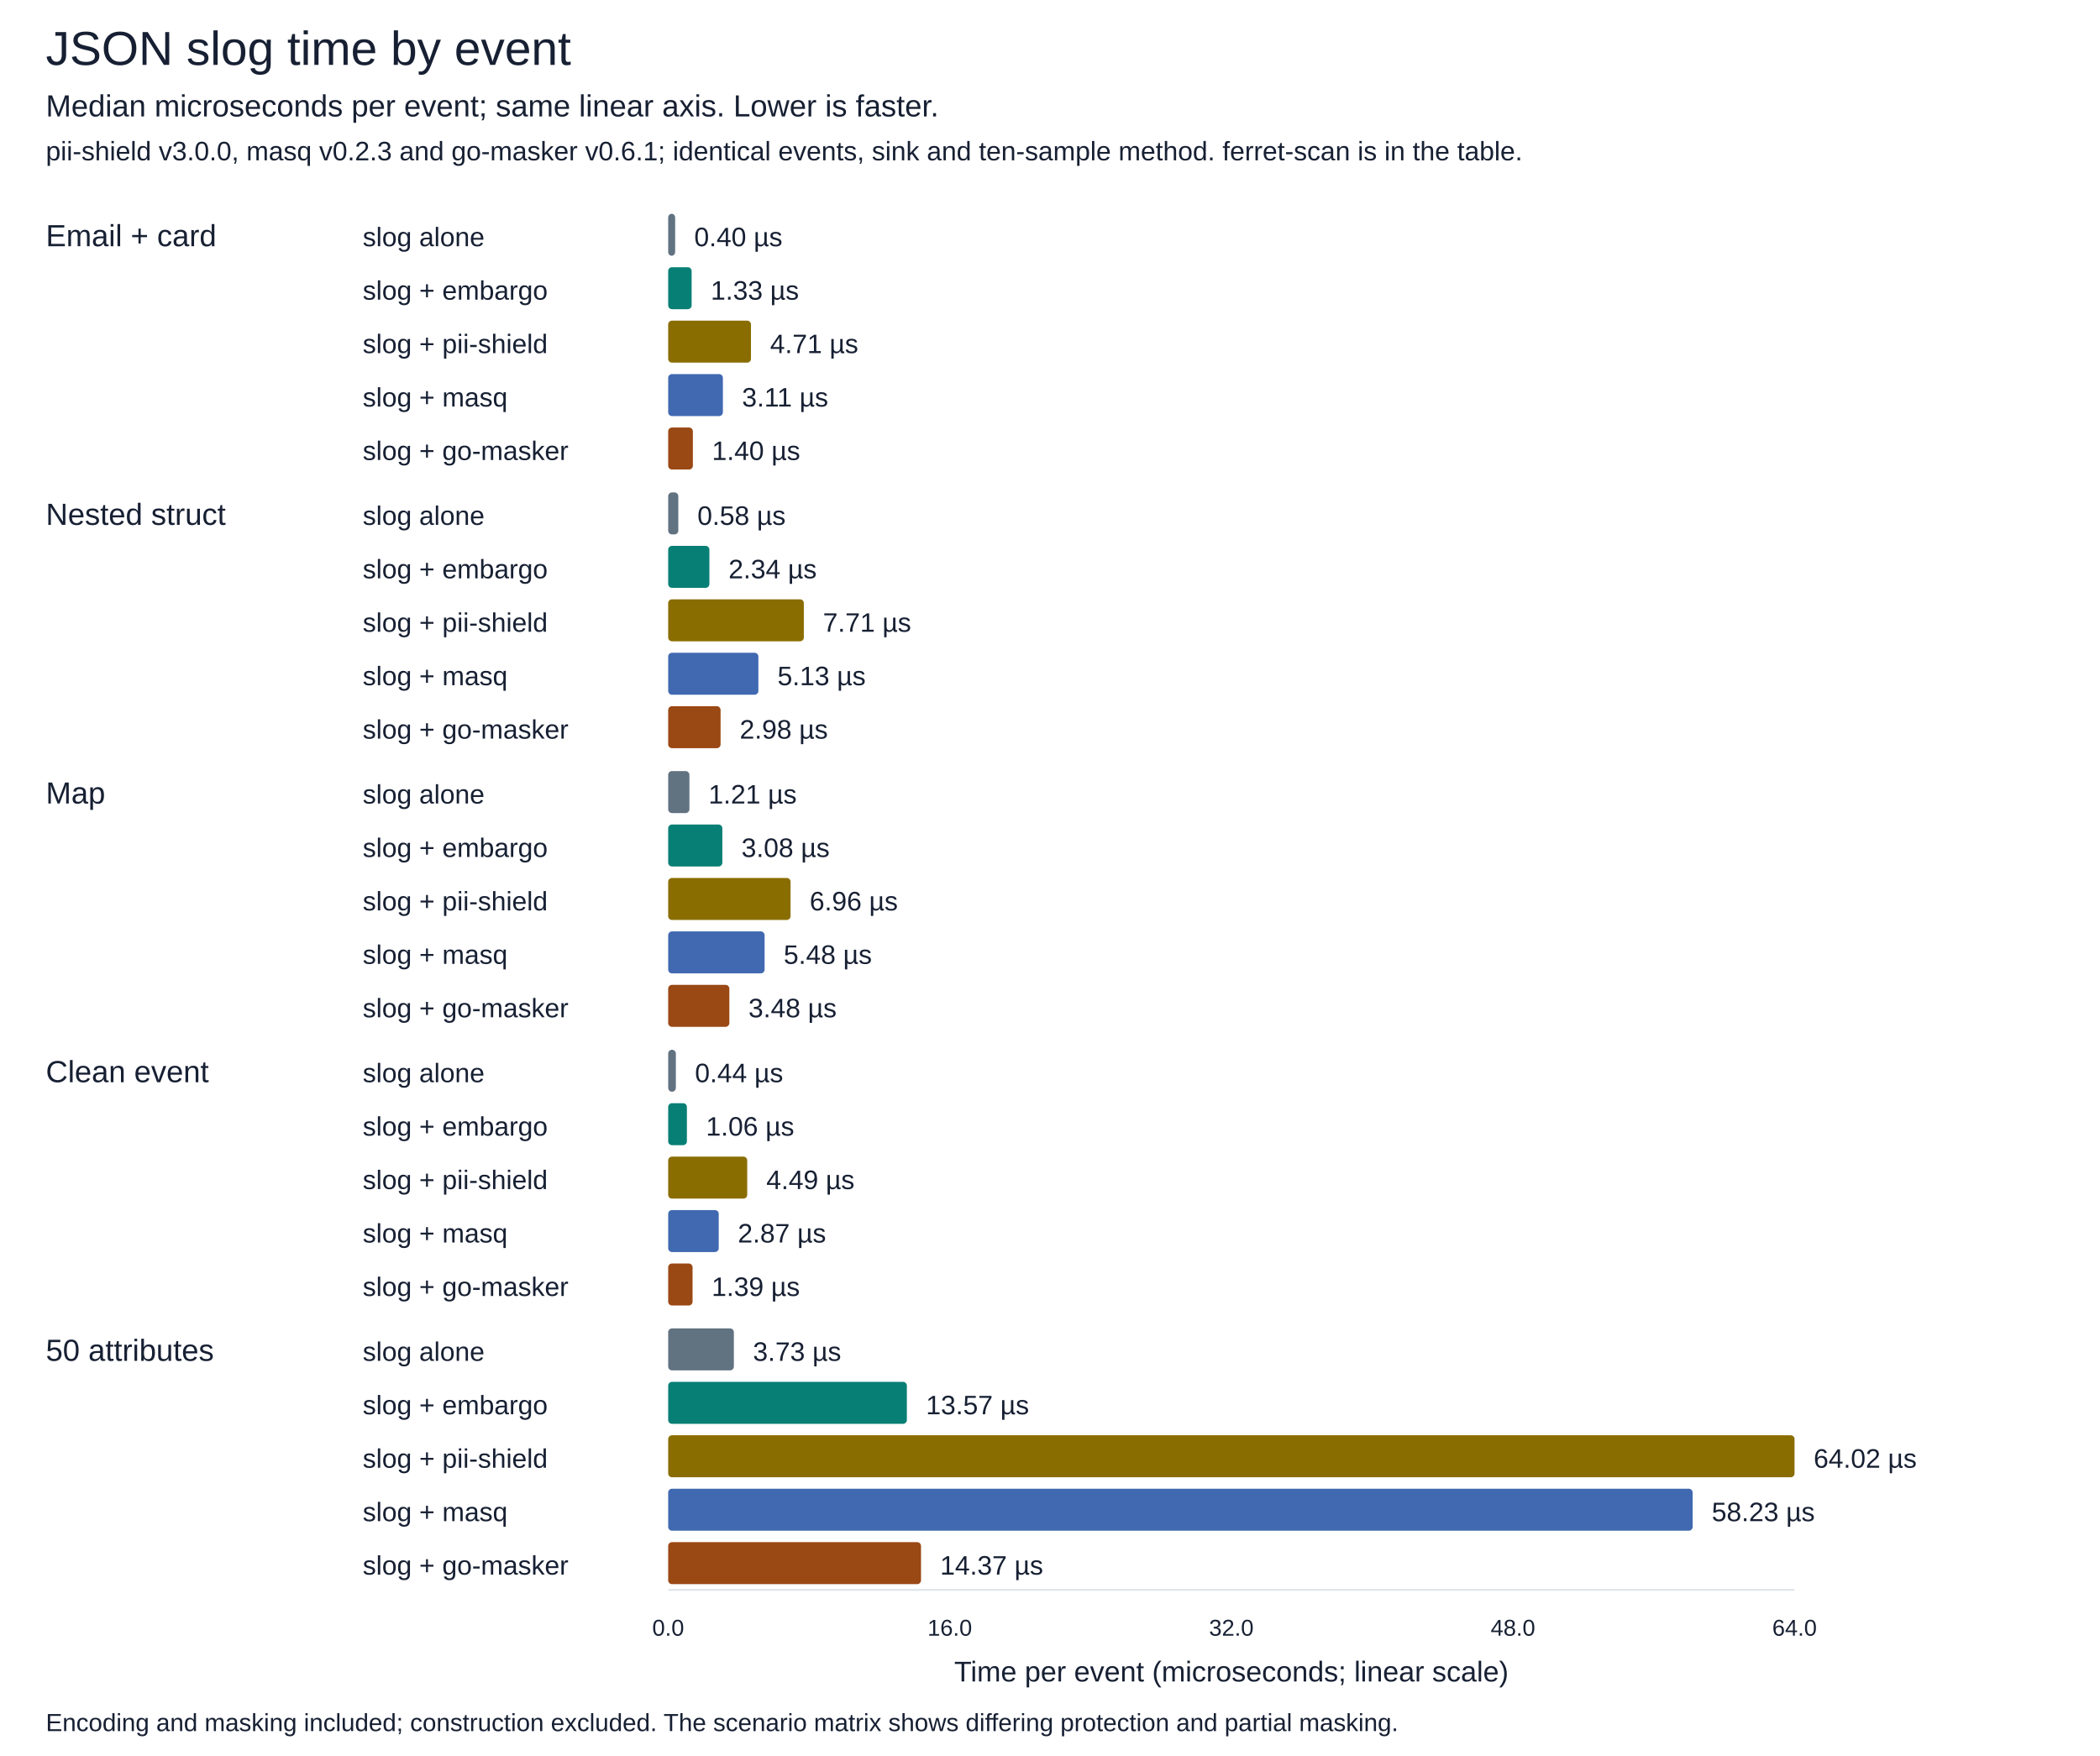
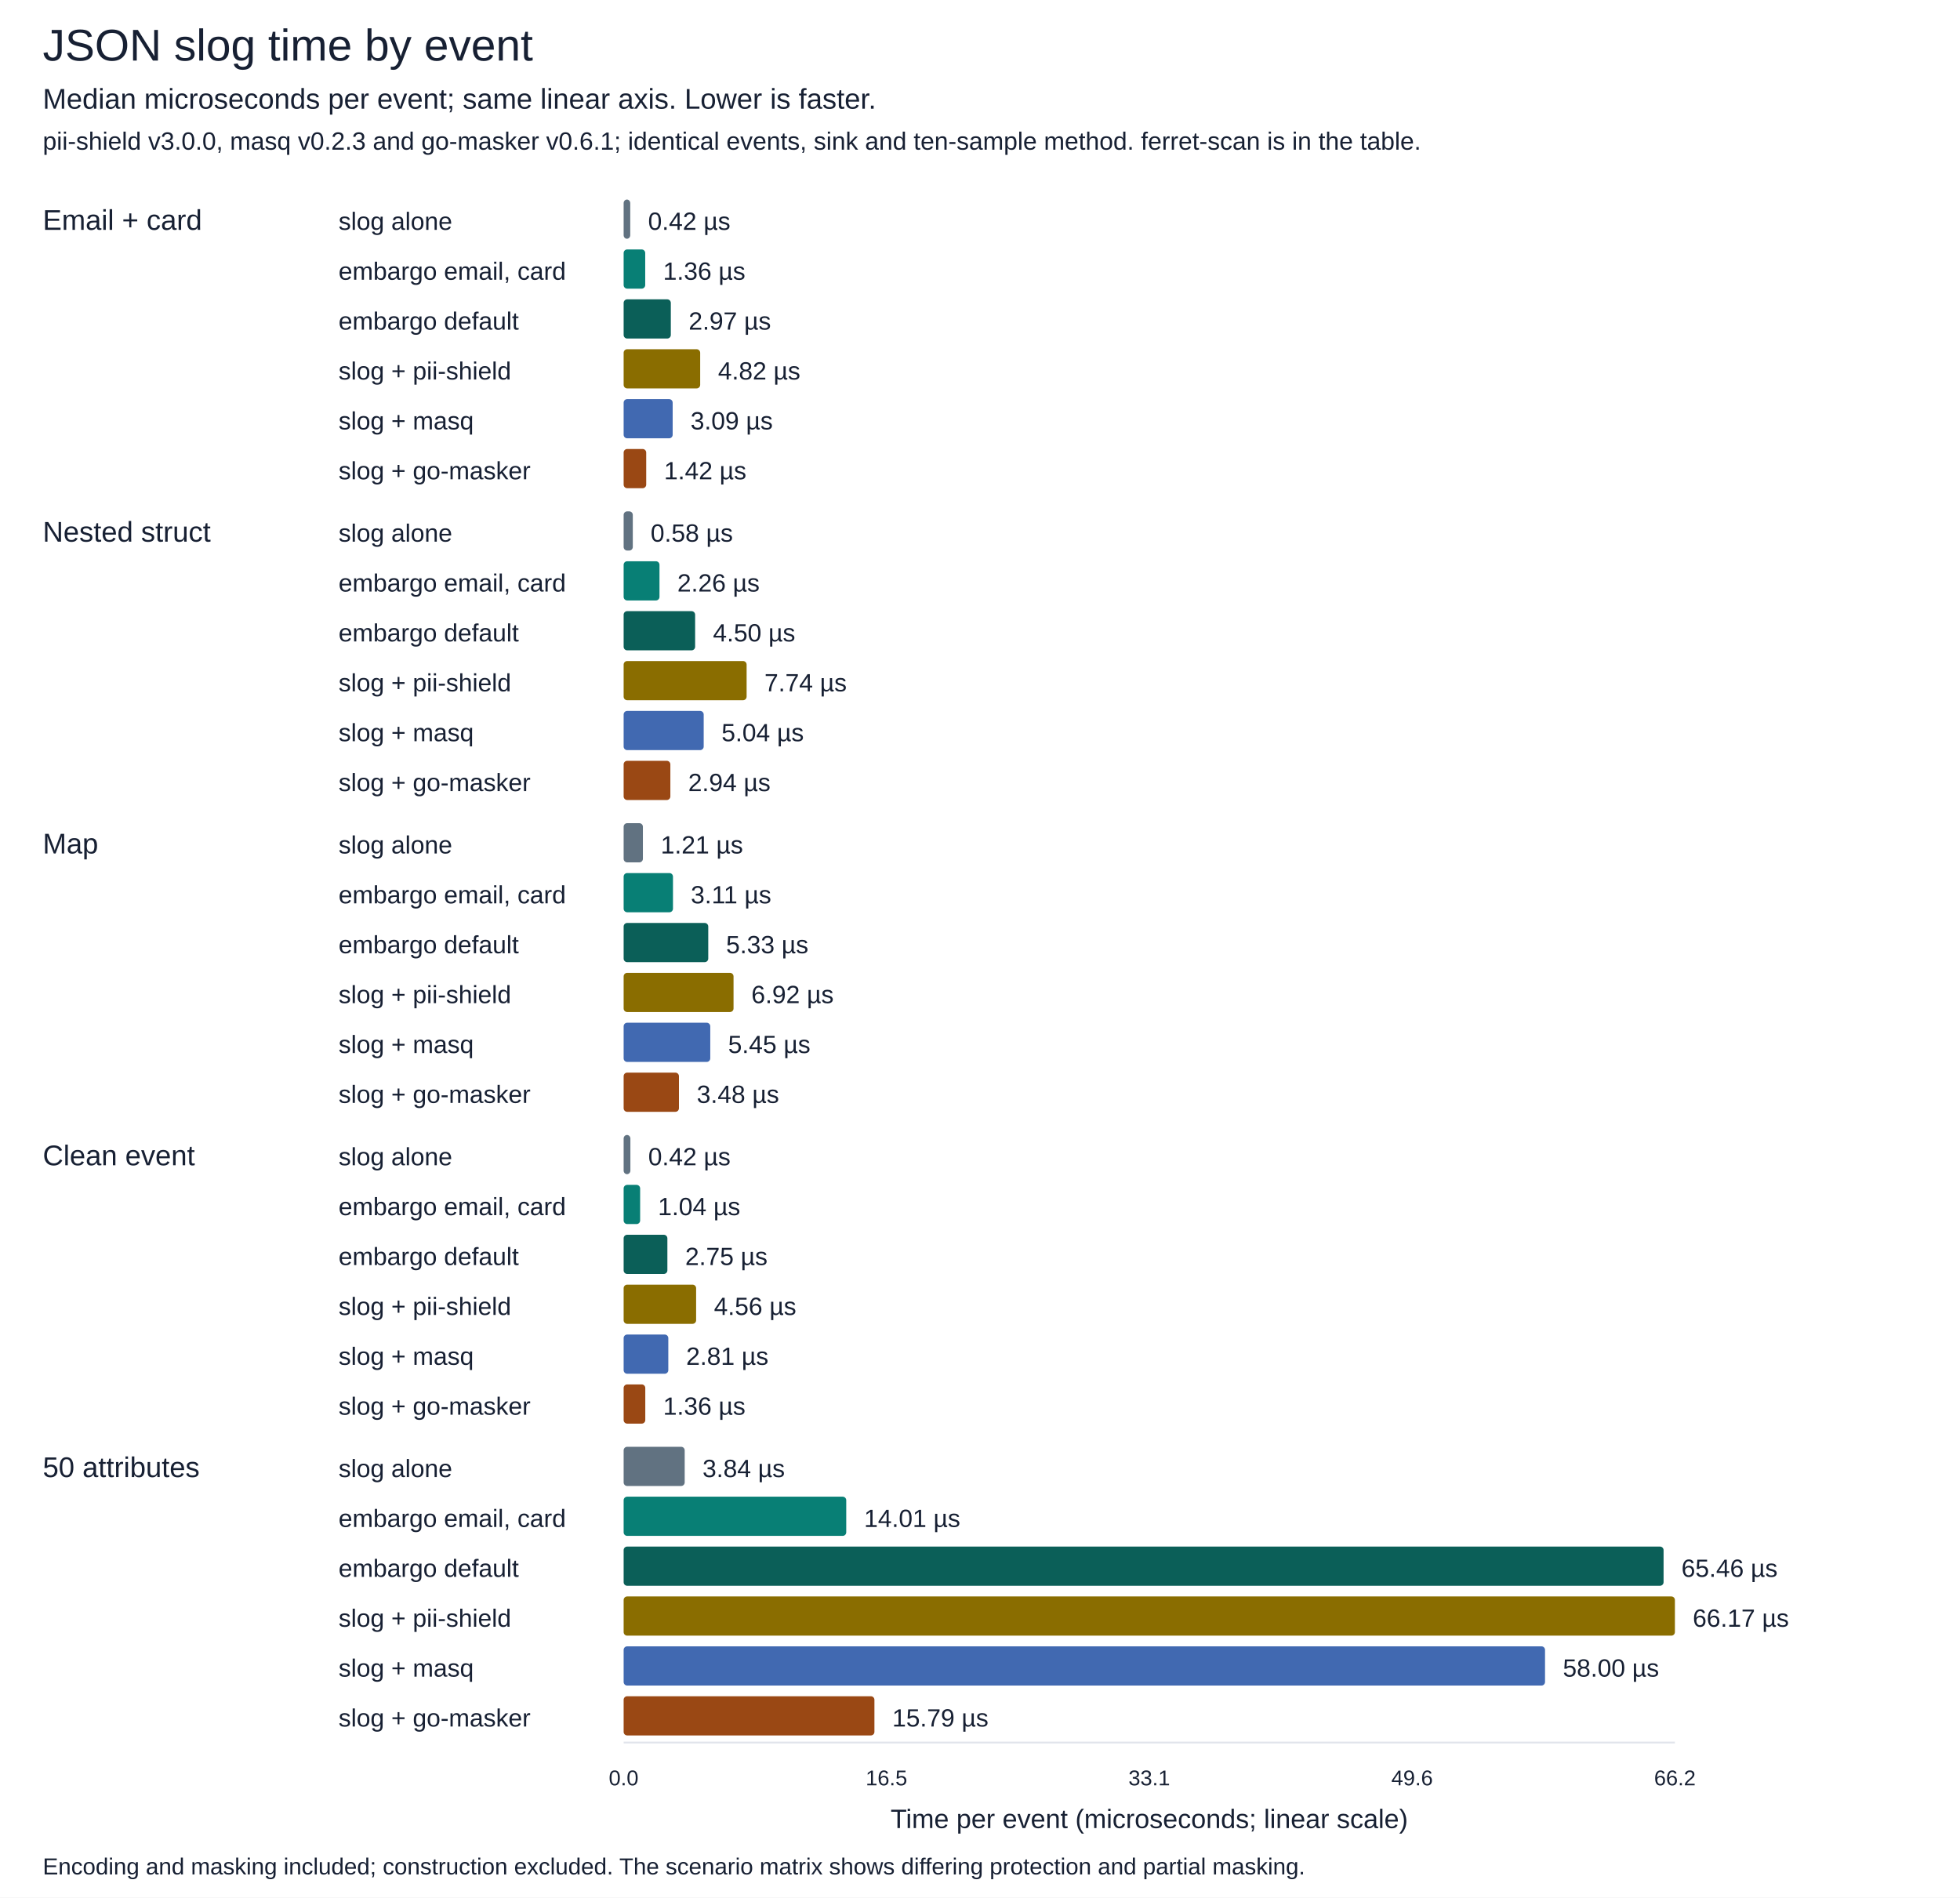
- <svg xmlns="http://www.w3.org/2000/svg" width="1100" height="920" viewBox="0 0 1100 920" role="img">
+ <svg xmlns="http://www.w3.org/2000/svg" width="1100" height="1065" viewBox="0 0 1100 1065" role="img">
  <rect width="100%" height="100%" fill="white" />
  <g font-family="Arial, sans-serif" font-size="15" fill="#172033">
    <text x="24" y="34" font-size="25" fill="#172033" text-anchor="start">JSON slog time by event</text>
    <text x="24" y="61" font-size="16" fill="#172033" text-anchor="start">Median microseconds per event; same linear axis. Lower is faster.</text>
    <text x="24" y="84" font-size="14" fill="#172033" text-anchor="start">pii-shield v3.0.0, masq v0.2.3 and go-masker v0.6.1; identical events, sink and ten-sample method. ferret-scan is in the table.</text>
    <text x="24" y="129" font-size="16" fill="#172033" text-anchor="start">Email + card</text>
    <text x="190" y="129" font-size="14" fill="#172033" text-anchor="start">slog alone</text>
-     <rect x="350" y="112" width="3.65" height="22" rx="2" fill="#617281" />
-     <text x="363.65" y="129" font-size="14" fill="#172033" text-anchor="start">0.40 µs</text>
-     <text x="190" y="157" font-size="14" fill="#172033" text-anchor="start">slog + embargo</text>
-     <rect x="350" y="140" width="12.28" height="22" rx="2" fill="#087f75" />
-     <text x="372.28" y="157" font-size="14" fill="#172033" text-anchor="start">1.33 µs</text>
-     <text x="190" y="185" font-size="14" fill="#172033" text-anchor="start">slog + pii-shield</text>
-     <rect x="350" y="168" width="43.37" height="22" rx="2" fill="#8a6d00" />
-     <text x="403.37" y="185" font-size="14" fill="#172033" text-anchor="start">4.71 µs</text>
-     <text x="190" y="213" font-size="14" fill="#172033" text-anchor="start">slog + masq</text>
-     <rect x="350" y="196" width="28.66" height="22" rx="2" fill="#4169b1" />
-     <text x="388.66" y="213" font-size="14" fill="#172033" text-anchor="start">3.11 µs</text>
-     <text x="190" y="241" font-size="14" fill="#172033" text-anchor="start">slog + go-masker</text>
-     <rect x="350" y="224" width="12.94" height="22" rx="2" fill="#9a4814" />
-     <text x="372.94" y="241" font-size="14" fill="#172033" text-anchor="start">1.40 µs</text>
-     <text x="24" y="275" font-size="16" fill="#172033" text-anchor="start">Nested struct</text>
-     <text x="190" y="275" font-size="14" fill="#172033" text-anchor="start">slog alone</text>
-     <rect x="350" y="258" width="5.31" height="22" rx="2" fill="#617281" />
-     <text x="365.31" y="275" font-size="14" fill="#172033" text-anchor="start">0.58 µs</text>
-     <text x="190" y="303" font-size="14" fill="#172033" text-anchor="start">slog + embargo</text>
-     <rect x="350" y="286" width="21.59" height="22" rx="2" fill="#087f75" />
-     <text x="381.59" y="303" font-size="14" fill="#172033" text-anchor="start">2.34 µs</text>
-     <text x="190" y="331" font-size="14" fill="#172033" text-anchor="start">slog + pii-shield</text>
-     <rect x="350" y="314" width="71.06" height="22" rx="2" fill="#8a6d00" />
-     <text x="431.06" y="331" font-size="14" fill="#172033" text-anchor="start">7.71 µs</text>
-     <text x="190" y="359" font-size="14" fill="#172033" text-anchor="start">slog + masq</text>
-     <rect x="350" y="342" width="47.25" height="22" rx="2" fill="#4169b1" />
-     <text x="407.25" y="359" font-size="14" fill="#172033" text-anchor="start">5.13 µs</text>
-     <text x="190" y="387" font-size="14" fill="#172033" text-anchor="start">slog + go-masker</text>
-     <rect x="350" y="370" width="27.45" height="22" rx="2" fill="#9a4814" />
-     <text x="387.45" y="387" font-size="14" fill="#172033" text-anchor="start">2.98 µs</text>
-     <text x="24" y="421" font-size="16" fill="#172033" text-anchor="start">Map</text>
-     <text x="190" y="421" font-size="14" fill="#172033" text-anchor="start">slog alone</text>
-     <rect x="350" y="404" width="11.12" height="22" rx="2" fill="#617281" />
-     <text x="371.12" y="421" font-size="14" fill="#172033" text-anchor="start">1.21 µs</text>
-     <text x="190" y="449" font-size="14" fill="#172033" text-anchor="start">slog + embargo</text>
-     <rect x="350" y="432" width="28.38" height="22" rx="2" fill="#087f75" />
-     <text x="388.38" y="449" font-size="14" fill="#172033" text-anchor="start">3.08 µs</text>
-     <text x="190" y="477" font-size="14" fill="#172033" text-anchor="start">slog + pii-shield</text>
-     <rect x="350" y="460" width="64.10" height="22" rx="2" fill="#8a6d00" />
-     <text x="424.1" y="477" font-size="14" fill="#172033" text-anchor="start">6.96 µs</text>
-     <text x="190" y="505" font-size="14" fill="#172033" text-anchor="start">slog + masq</text>
-     <rect x="350" y="488" width="50.50" height="22" rx="2" fill="#4169b1" />
-     <text x="410.5" y="505" font-size="14" fill="#172033" text-anchor="start">5.48 µs</text>
-     <text x="190" y="533" font-size="14" fill="#172033" text-anchor="start">slog + go-masker</text>
-     <rect x="350" y="516" width="32.04" height="22" rx="2" fill="#9a4814" />
-     <text x="392.04" y="533" font-size="14" fill="#172033" text-anchor="start">3.48 µs</text>
-     <text x="24" y="567" font-size="16" fill="#172033" text-anchor="start">Clean event</text>
-     <text x="190" y="567" font-size="14" fill="#172033" text-anchor="start">slog alone</text>
-     <rect x="350" y="550" width="4.02" height="22" rx="2" fill="#617281" />
-     <text x="364.02" y="567" font-size="14" fill="#172033" text-anchor="start">0.44 µs</text>
-     <text x="190" y="595" font-size="14" fill="#172033" text-anchor="start">slog + embargo</text>
-     <rect x="350" y="578" width="9.81" height="22" rx="2" fill="#087f75" />
-     <text x="369.81" y="595" font-size="14" fill="#172033" text-anchor="start">1.06 µs</text>
-     <text x="190" y="623" font-size="14" fill="#172033" text-anchor="start">slog + pii-shield</text>
-     <rect x="350" y="606" width="41.40" height="22" rx="2" fill="#8a6d00" />
-     <text x="401.4" y="623" font-size="14" fill="#172033" text-anchor="start">4.49 µs</text>
-     <text x="190" y="651" font-size="14" fill="#172033" text-anchor="start">slog + masq</text>
-     <rect x="350" y="634" width="26.48" height="22" rx="2" fill="#4169b1" />
-     <text x="386.48" y="651" font-size="14" fill="#172033" text-anchor="start">2.87 µs</text>
-     <text x="190" y="679" font-size="14" fill="#172033" text-anchor="start">slog + go-masker</text>
-     <rect x="350" y="662" width="12.77" height="22" rx="2" fill="#9a4814" />
-     <text x="372.77" y="679" font-size="14" fill="#172033" text-anchor="start">1.39 µs</text>
-     <text x="24" y="713" font-size="16" fill="#172033" text-anchor="start">50 attributes</text>
-     <text x="190" y="713" font-size="14" fill="#172033" text-anchor="start">slog alone</text>
-     <rect x="350" y="696" width="34.41" height="22" rx="2" fill="#617281" />
-     <text x="394.41" y="713" font-size="14" fill="#172033" text-anchor="start">3.73 µs</text>
-     <text x="190" y="741" font-size="14" fill="#172033" text-anchor="start">slog + embargo</text>
-     <rect x="350" y="724" width="125.03" height="22" rx="2" fill="#087f75" />
-     <text x="485.03" y="741" font-size="14" fill="#172033" text-anchor="start">13.57 µs</text>
-     <text x="190" y="769" font-size="14" fill="#172033" text-anchor="start">slog + pii-shield</text>
-     <rect x="350" y="752" width="590.00" height="22" rx="2" fill="#8a6d00" />
-     <text x="950.0" y="769" font-size="14" fill="#172033" text-anchor="start">64.02 µs</text>
-     <text x="190" y="797" font-size="14" fill="#172033" text-anchor="start">slog + masq</text>
-     <rect x="350" y="780" width="536.62" height="22" rx="2" fill="#4169b1" />
-     <text x="896.62" y="797" font-size="14" fill="#172033" text-anchor="start">58.23 µs</text>
-     <text x="190" y="825" font-size="14" fill="#172033" text-anchor="start">slog + go-masker</text>
-     <rect x="350" y="808" width="132.44" height="22" rx="2" fill="#9a4814" />
-     <text x="492.44" y="825" font-size="14" fill="#172033" text-anchor="start">14.37 µs</text>
-     <path d="M350,833 L940,833" stroke="#e1e5ec" />
-     <text x="350.0" y="857" font-size="12" fill="#172033" text-anchor="middle">0.0</text>
-     <text x="497.5" y="857" font-size="12" fill="#172033" text-anchor="middle">16.0</text>
-     <text x="645.0" y="857" font-size="12" fill="#172033" text-anchor="middle">32.0</text>
-     <text x="792.5" y="857" font-size="12" fill="#172033" text-anchor="middle">48.0</text>
-     <text x="940.0" y="857" font-size="12" fill="#172033" text-anchor="middle">64.0</text>
-     <text x="645" y="881" font-size="15" fill="#172033" text-anchor="middle">Time per event (microseconds; linear scale)</text>
-     <text x="24" y="907" font-size="13" fill="#172033" text-anchor="start">Encoding and masking included; construction excluded. The scenario matrix shows differing protection and partial masking.</text>
+     <rect x="350" y="112" width="3.71" height="22" rx="2" fill="#617281" />
+     <text x="363.71" y="129" font-size="14" fill="#172033" text-anchor="start">0.42 µs</text>
+     <text x="190" y="157" font-size="14" fill="#172033" text-anchor="start">embargo email, card</text>
+     <rect x="350" y="140" width="12.11" height="22" rx="2" fill="#087f75" />
+     <text x="372.11" y="157" font-size="14" fill="#172033" text-anchor="start">1.36 µs</text>
+     <text x="190" y="185" font-size="14" fill="#172033" text-anchor="start">embargo default</text>
+     <rect x="350" y="168" width="26.48" height="22" rx="2" fill="#0b5f58" />
+     <text x="386.48" y="185" font-size="14" fill="#172033" text-anchor="start">2.97 µs</text>
+     <text x="190" y="213" font-size="14" fill="#172033" text-anchor="start">slog + pii-shield</text>
+     <rect x="350" y="196" width="42.96" height="22" rx="2" fill="#8a6d00" />
+     <text x="402.96" y="213" font-size="14" fill="#172033" text-anchor="start">4.82 µs</text>
+     <text x="190" y="241" font-size="14" fill="#172033" text-anchor="start">slog + masq</text>
+     <rect x="350" y="224" width="27.52" height="22" rx="2" fill="#4169b1" />
+     <text x="387.52" y="241" font-size="14" fill="#172033" text-anchor="start">3.09 µs</text>
+     <text x="190" y="269" font-size="14" fill="#172033" text-anchor="start">slog + go-masker</text>
+     <rect x="350" y="252" width="12.67" height="22" rx="2" fill="#9a4814" />
+     <text x="372.67" y="269" font-size="14" fill="#172033" text-anchor="start">1.42 µs</text>
+     <text x="24" y="304" font-size="16" fill="#172033" text-anchor="start">Nested struct</text>
+     <text x="190" y="304" font-size="14" fill="#172033" text-anchor="start">slog alone</text>
+     <rect x="350" y="287" width="5.14" height="22" rx="2" fill="#617281" />
+     <text x="365.14" y="304" font-size="14" fill="#172033" text-anchor="start">0.58 µs</text>
+     <text x="190" y="332" font-size="14" fill="#172033" text-anchor="start">embargo email, card</text>
+     <rect x="350" y="315" width="20.12" height="22" rx="2" fill="#087f75" />
+     <text x="380.12" y="332" font-size="14" fill="#172033" text-anchor="start">2.26 µs</text>
+     <text x="190" y="360" font-size="14" fill="#172033" text-anchor="start">embargo default</text>
+     <rect x="350" y="343" width="40.12" height="22" rx="2" fill="#0b5f58" />
+     <text x="400.12" y="360" font-size="14" fill="#172033" text-anchor="start">4.50 µs</text>
+     <text x="190" y="388" font-size="14" fill="#172033" text-anchor="start">slog + pii-shield</text>
+     <rect x="350" y="371" width="69.02" height="22" rx="2" fill="#8a6d00" />
+     <text x="429.02" y="388" font-size="14" fill="#172033" text-anchor="start">7.74 µs</text>
+     <text x="190" y="416" font-size="14" fill="#172033" text-anchor="start">slog + masq</text>
+     <rect x="350" y="399" width="44.93" height="22" rx="2" fill="#4169b1" />
+     <text x="404.93" y="416" font-size="14" fill="#172033" text-anchor="start">5.04 µs</text>
+     <text x="190" y="444" font-size="14" fill="#172033" text-anchor="start">slog + go-masker</text>
+     <rect x="350" y="427" width="26.22" height="22" rx="2" fill="#9a4814" />
+     <text x="386.22" y="444" font-size="14" fill="#172033" text-anchor="start">2.94 µs</text>
+     <text x="24" y="479" font-size="16" fill="#172033" text-anchor="start">Map</text>
+     <text x="190" y="479" font-size="14" fill="#172033" text-anchor="start">slog alone</text>
+     <rect x="350" y="462" width="10.81" height="22" rx="2" fill="#617281" />
+     <text x="370.81" y="479" font-size="14" fill="#172033" text-anchor="start">1.21 µs</text>
+     <text x="190" y="507" font-size="14" fill="#172033" text-anchor="start">embargo email, card</text>
+     <rect x="350" y="490" width="27.69" height="22" rx="2" fill="#087f75" />
+     <text x="387.69" y="507" font-size="14" fill="#172033" text-anchor="start">3.11 µs</text>
+     <text x="190" y="535" font-size="14" fill="#172033" text-anchor="start">embargo default</text>
+     <rect x="350" y="518" width="47.49" height="22" rx="2" fill="#0b5f58" />
+     <text x="407.49" y="535" font-size="14" fill="#172033" text-anchor="start">5.33 µs</text>
+     <text x="190" y="563" font-size="14" fill="#172033" text-anchor="start">slog + pii-shield</text>
+     <rect x="350" y="546" width="61.68" height="22" rx="2" fill="#8a6d00" />
+     <text x="421.68" y="563" font-size="14" fill="#172033" text-anchor="start">6.92 µs</text>
+     <text x="190" y="591" font-size="14" fill="#172033" text-anchor="start">slog + masq</text>
+     <rect x="350" y="574" width="48.62" height="22" rx="2" fill="#4169b1" />
+     <text x="408.62" y="591" font-size="14" fill="#172033" text-anchor="start">5.45 µs</text>
+     <text x="190" y="619" font-size="14" fill="#172033" text-anchor="start">slog + go-masker</text>
+     <rect x="350" y="602" width="31.04" height="22" rx="2" fill="#9a4814" />
+     <text x="391.04" y="619" font-size="14" fill="#172033" text-anchor="start">3.48 µs</text>
+     <text x="24" y="654" font-size="16" fill="#172033" text-anchor="start">Clean event</text>
+     <text x="190" y="654" font-size="14" fill="#172033" text-anchor="start">slog alone</text>
+     <rect x="350" y="637" width="3.79" height="22" rx="2" fill="#617281" />
+     <text x="363.79" y="654" font-size="14" fill="#172033" text-anchor="start">0.42 µs</text>
+     <text x="190" y="682" font-size="14" fill="#172033" text-anchor="start">embargo email, card</text>
+     <rect x="350" y="665" width="9.26" height="22" rx="2" fill="#087f75" />
+     <text x="369.26" y="682" font-size="14" fill="#172033" text-anchor="start">1.04 µs</text>
+     <text x="190" y="710" font-size="14" fill="#172033" text-anchor="start">embargo default</text>
+     <rect x="350" y="693" width="24.55" height="22" rx="2" fill="#0b5f58" />
+     <text x="384.55" y="710" font-size="14" fill="#172033" text-anchor="start">2.75 µs</text>
+     <text x="190" y="738" font-size="14" fill="#172033" text-anchor="start">slog + pii-shield</text>
+     <rect x="350" y="721" width="40.68" height="22" rx="2" fill="#8a6d00" />
+     <text x="400.68" y="738" font-size="14" fill="#172033" text-anchor="start">4.56 µs</text>
+     <text x="190" y="766" font-size="14" fill="#172033" text-anchor="start">slog + masq</text>
+     <rect x="350" y="749" width="25.07" height="22" rx="2" fill="#4169b1" />
+     <text x="385.07" y="766" font-size="14" fill="#172033" text-anchor="start">2.81 µs</text>
+     <text x="190" y="794" font-size="14" fill="#172033" text-anchor="start">slog + go-masker</text>
+     <rect x="350" y="777" width="12.15" height="22" rx="2" fill="#9a4814" />
+     <text x="372.15" y="794" font-size="14" fill="#172033" text-anchor="start">1.36 µs</text>
+     <text x="24" y="829" font-size="16" fill="#172033" text-anchor="start">50 attributes</text>
+     <text x="190" y="829" font-size="14" fill="#172033" text-anchor="start">slog alone</text>
+     <rect x="350" y="812" width="34.27" height="22" rx="2" fill="#617281" />
+     <text x="394.27" y="829" font-size="14" fill="#172033" text-anchor="start">3.84 µs</text>
+     <text x="190" y="857" font-size="14" fill="#172033" text-anchor="start">embargo email, card</text>
+     <rect x="350" y="840" width="124.93" height="22" rx="2" fill="#087f75" />
+     <text x="484.93" y="857" font-size="14" fill="#172033" text-anchor="start">14.01 µs</text>
+     <text x="190" y="885" font-size="14" fill="#172033" text-anchor="start">embargo default</text>
+     <rect x="350" y="868" width="583.64" height="22" rx="2" fill="#0b5f58" />
+     <text x="943.64" y="885" font-size="14" fill="#172033" text-anchor="start">65.46 µs</text>
+     <text x="190" y="913" font-size="14" fill="#172033" text-anchor="start">slog + pii-shield</text>
+     <rect x="350" y="896" width="590.00" height="22" rx="2" fill="#8a6d00" />
+     <text x="950.0" y="913" font-size="14" fill="#172033" text-anchor="start">66.17 µs</text>
+     <text x="190" y="941" font-size="14" fill="#172033" text-anchor="start">slog + masq</text>
+     <rect x="350" y="924" width="517.11" height="22" rx="2" fill="#4169b1" />
+     <text x="877.11" y="941" font-size="14" fill="#172033" text-anchor="start">58.00 µs</text>
+     <text x="190" y="969" font-size="14" fill="#172033" text-anchor="start">slog + go-masker</text>
+     <rect x="350" y="952" width="140.75" height="22" rx="2" fill="#9a4814" />
+     <text x="500.75" y="969" font-size="14" fill="#172033" text-anchor="start">15.79 µs</text>
+     <path d="M350,978 L940,978" stroke="#e1e5ec" />
+     <text x="350.0" y="1002" font-size="12" fill="#172033" text-anchor="middle">0.0</text>
+     <text x="497.5" y="1002" font-size="12" fill="#172033" text-anchor="middle">16.5</text>
+     <text x="645.0" y="1002" font-size="12" fill="#172033" text-anchor="middle">33.1</text>
+     <text x="792.5" y="1002" font-size="12" fill="#172033" text-anchor="middle">49.6</text>
+     <text x="940.0" y="1002" font-size="12" fill="#172033" text-anchor="middle">66.2</text>
+     <text x="645" y="1026" font-size="15" fill="#172033" text-anchor="middle">Time per event (microseconds; linear scale)</text>
+     <text x="24" y="1052" font-size="13" fill="#172033" text-anchor="start">Encoding and masking included; construction excluded. The scenario matrix shows differing protection and partial masking.</text>
  </g>
</svg>
